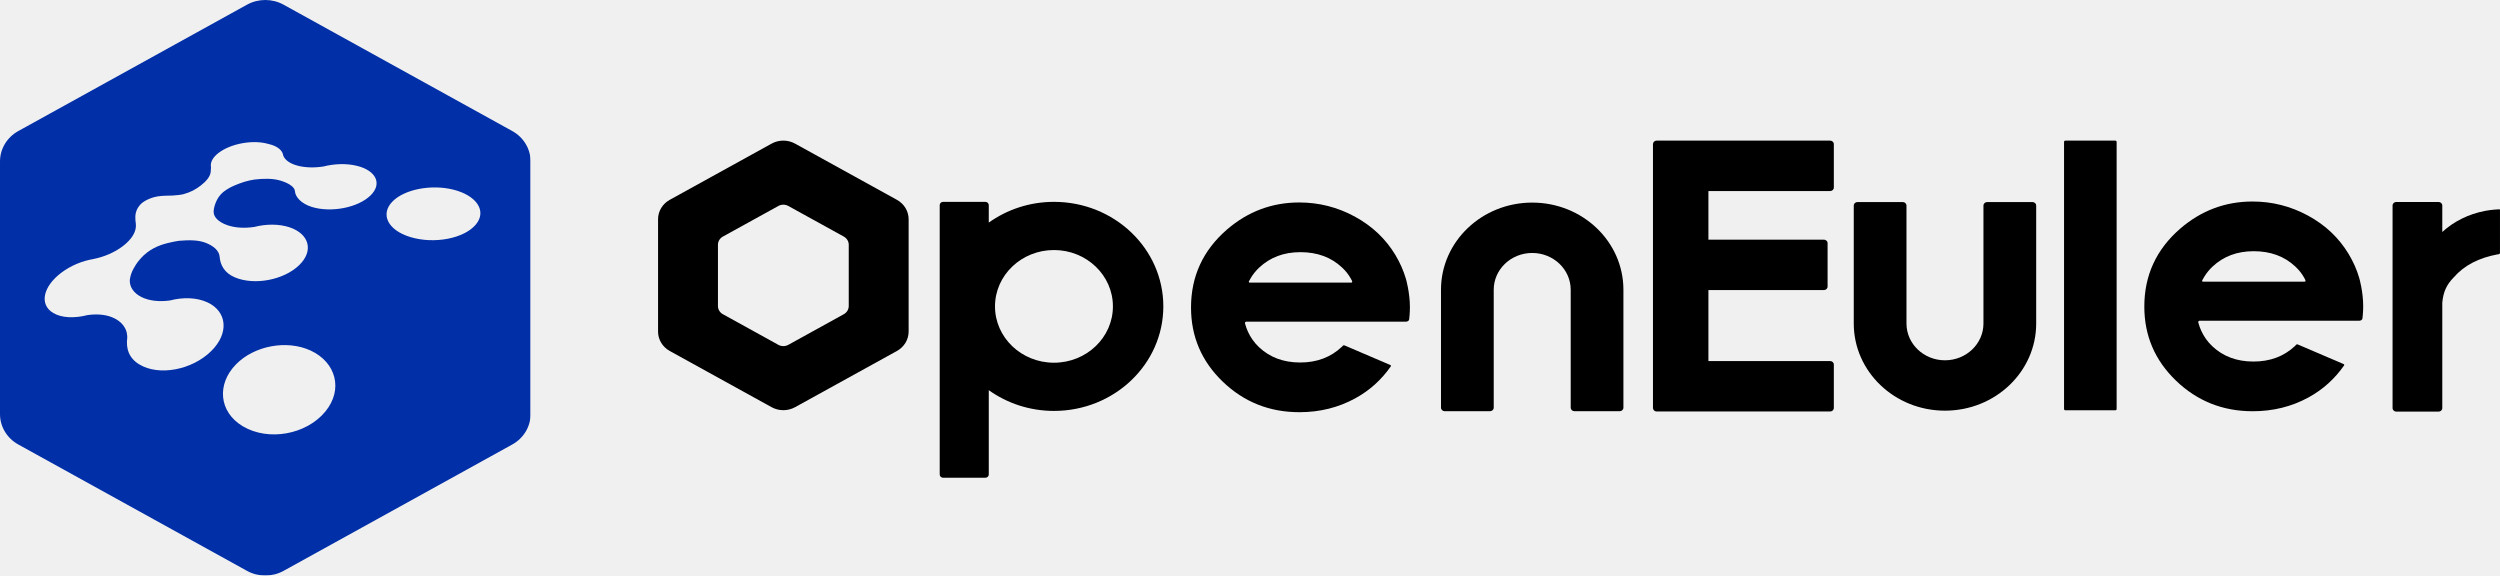
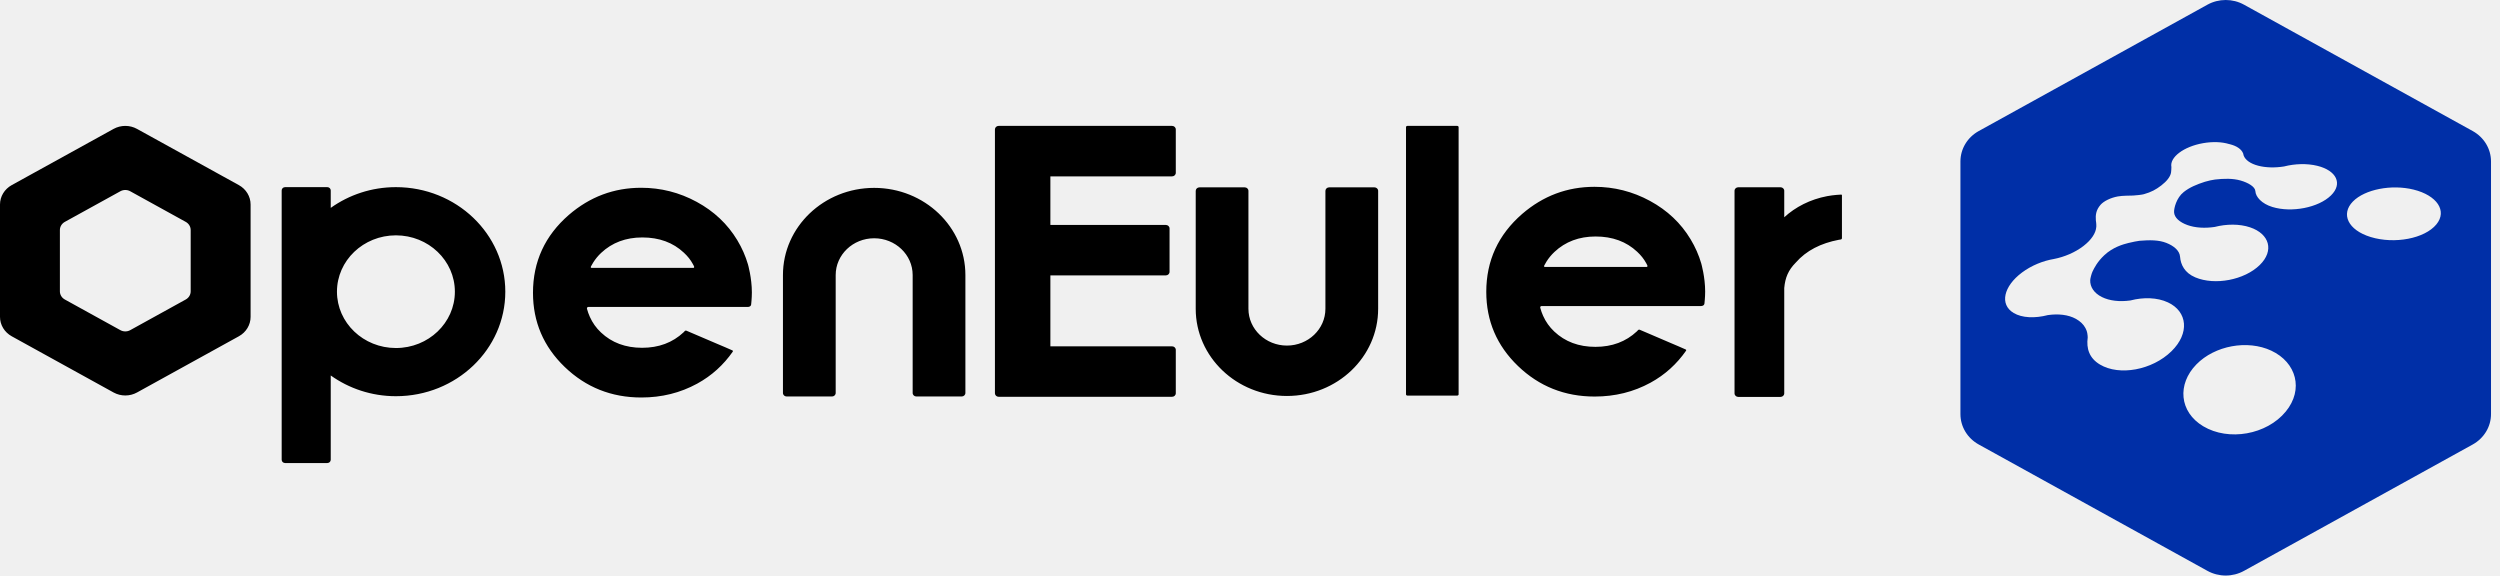
- <svg xmlns="http://www.w3.org/2000/svg" xmlns:xlink="http://www.w3.org/1999/xlink" width="139px" height="32px" viewBox="0 0 139 32" version="1.1">
+ <svg xmlns="http://www.w3.org/2000/svg" width="139" height="32" viewBox="0 0 139 32" fill="none">
+   <g clip-path="url(#clip0_2879_2382)">
+     <path d="M18.198 10.405C18.303 10.405 18.389 10.487 18.389 10.587V11.558C19.401 10.837 20.653 10.405 22.013 10.405C25.372 10.405 28.095 13.008 28.095 16.218C28.095 19.427 25.372 22.029 22.013 22.029C20.653 22.029 19.401 21.597 18.389 20.876V25.564C18.389 25.664 18.303 25.745 18.198 25.745H15.851C15.746 25.745 15.661 25.664 15.661 25.564V10.587C15.661 10.487 15.746 10.405 15.851 10.405H18.198ZM35.649 10.44C36.744 10.44 37.773 10.701 38.737 11.224C39.701 11.747 40.453 12.458 40.993 13.354C41.253 13.786 41.451 14.234 41.586 14.698C41.586 14.698 41.804 15.45 41.804 16.26C41.803 16.596 41.764 16.926 41.764 16.93C41.746 17.07 41.577 17.067 41.574 17.067H32.701C32.675 17.068 32.653 17.089 32.643 17.105C32.633 17.121 32.629 17.143 32.637 17.173C32.678 17.328 32.732 17.476 32.796 17.618C32.941 17.942 33.145 18.232 33.413 18.484C34.015 19.053 34.778 19.337 35.702 19.337C36.626 19.337 37.395 19.05 38.009 18.475C38.032 18.453 38.052 18.43 38.072 18.407C38.123 18.351 38.183 18.394 38.23 18.414C38.273 18.433 38.316 18.45 38.56 18.555C39.006 18.745 39.451 18.935 39.895 19.126C40.171 19.244 40.45 19.358 40.722 19.482C40.759 19.5 40.754 19.535 40.743 19.55C40.228 20.288 39.574 20.887 38.765 21.33C37.826 21.843 36.791 22.101 35.66 22.101C33.996 22.101 32.575 21.535 31.398 20.403C30.222 19.272 29.634 17.897 29.634 16.28C29.634 14.547 30.299 13.102 31.629 11.947C32.795 10.942 34.135 10.44 35.649 10.44ZM98.999 10.412C99.112 10.412 99.204 10.5 99.204 10.608V12.08C99.826 11.509 100.643 11.086 101.594 10.905C101.953 10.837 102.339 10.821 102.349 10.82C102.405 10.817 102.412 10.835 102.412 10.87V13.237C102.412 13.29 102.374 13.316 102.329 13.319C102.328 13.319 102.284 13.324 102.24 13.332C101.247 13.521 100.43 13.928 99.843 14.602C99.43 15.02 99.257 15.433 99.204 16.012V21.872C99.204 21.98 99.112 22.068 98.999 22.068H96.645C96.533 22.068 96.44 21.98 96.44 21.872V10.608C96.44 10.5 96.533 10.412 96.645 10.412H98.999ZM65.169 7C65.282 7 65.374 7.088 65.374 7.196V9.609C65.374 9.717 65.282 9.806 65.169 9.806H58.401V12.507H64.822C64.935 12.507 65.027 12.594 65.027 12.702V15.115C65.027 15.223 64.936 15.312 64.822 15.312H58.401V19.256H65.169C65.282 19.256 65.374 19.344 65.374 19.452V21.865C65.374 21.974 65.282 22.061 65.169 22.061H55.523C55.409 22.061 55.318 21.973 55.318 21.865V7.196C55.318 7.088 55.409 7 55.523 7H65.169ZM88.652 10.387C89.747 10.387 90.776 10.648 91.74 11.171C92.704 11.694 93.456 12.405 93.996 13.302C94.256 13.733 94.454 14.182 94.589 14.646C94.594 14.666 94.807 15.408 94.807 16.207C94.807 16.538 94.768 16.864 94.767 16.877C94.749 17.018 94.58 17.016 94.577 17.016H85.704C85.677 17.016 85.656 17.036 85.645 17.053C85.636 17.068 85.632 17.09 85.64 17.12C85.681 17.275 85.735 17.423 85.799 17.565C85.944 17.889 86.148 18.179 86.416 18.432C87.018 19 87.781 19.285 88.705 19.285C89.629 19.285 90.398 18.998 91.012 18.423C91.035 18.401 91.055 18.377 91.075 18.355C91.126 18.298 91.186 18.341 91.232 18.361C91.276 18.38 91.319 18.398 91.564 18.502C92.009 18.692 92.454 18.883 92.898 19.074C93.174 19.193 93.452 19.306 93.725 19.431C93.762 19.448 93.757 19.483 93.746 19.498C93.231 20.236 92.577 20.836 91.768 21.278C90.829 21.791 89.794 22.048 88.663 22.048C86.999 22.048 85.578 21.482 84.401 20.351C83.225 19.219 82.637 17.845 82.637 16.227C82.637 14.495 83.302 13.05 84.632 11.895C85.798 10.889 87.138 10.387 88.652 10.387ZM48.603 10.446C51.404 10.446 53.676 12.616 53.676 15.293V21.85C53.675 21.957 53.584 22.045 53.471 22.045H50.949C50.836 22.045 50.744 21.958 50.744 21.85V15.293C50.744 14.163 49.785 13.248 48.603 13.248C47.422 13.248 46.464 14.164 46.464 15.293V21.85C46.464 21.958 46.372 22.045 46.259 22.045H43.737C43.624 22.045 43.532 21.958 43.532 21.85V15.293C43.532 12.616 45.803 10.447 48.603 10.446ZM69.209 10.417C69.322 10.417 69.413 10.505 69.413 10.612V17.169C69.413 18.299 70.372 19.214 71.554 19.214C72.736 19.214 73.693 18.298 73.693 17.169V10.612C73.694 10.505 73.785 10.417 73.898 10.417H76.42C76.533 10.417 76.625 10.504 76.625 10.612V17.169C76.625 19.846 74.355 22.016 71.554 22.016C68.753 22.016 66.482 19.846 66.482 17.169V10.612C66.483 10.504 66.574 10.417 66.688 10.417H69.209ZM81.024 7C81.065 7 81.099 7.032 81.099 7.071V21.924C81.099 21.963 81.065 21.994 81.024 21.994H78.248C78.207 21.994 78.174 21.963 78.174 21.924V7.071C78.174 7.032 78.207 7 78.248 7H81.024ZM6.315 7.167C6.719 6.945 7.215 6.944 7.618 7.167L13.281 10.292C13.684 10.514 13.933 10.925 13.933 11.37V17.619C13.933 18.064 13.684 18.475 13.281 18.697L7.618 21.822C7.215 22.044 6.719 22.044 6.315 21.822L0.652 18.697C0.249 18.475 0 18.064 0 17.619V11.37C0 10.925 0.249 10.514 0.652 10.292L6.315 7.167ZM22.013 13.085C20.203 13.085 18.735 14.488 18.735 16.218C18.736 17.948 20.203 19.349 22.013 19.35C23.823 19.35 25.291 17.948 25.291 16.218C25.291 14.488 23.823 13.085 22.013 13.085ZM7.241 10.634C7.072 10.54 6.862 10.54 6.692 10.634L3.604 12.337C3.435 12.431 3.33 12.604 3.33 12.791V16.198C3.33 16.386 3.434 16.558 3.604 16.652L6.692 18.356C6.862 18.45 7.072 18.45 7.241 18.356L10.328 16.652C10.498 16.559 10.602 16.386 10.602 16.198V12.791C10.602 12.604 10.498 12.431 10.328 12.337L7.241 10.634ZM35.713 13.202C34.796 13.202 34.033 13.489 33.424 14.06C33.25 14.223 33.105 14.402 32.984 14.593C32.938 14.666 32.895 14.741 32.855 14.817C32.818 14.892 32.893 14.895 32.898 14.895H38.55C38.553 14.895 38.617 14.893 38.59 14.81C38.58 14.779 38.543 14.716 38.527 14.688C38.392 14.441 38.239 14.251 38.024 14.05C37.422 13.485 36.651 13.202 35.713 13.202ZM88.716 13.149C87.799 13.149 87.036 13.436 86.427 14.008C86.253 14.171 86.108 14.349 85.987 14.54C85.941 14.613 85.898 14.689 85.858 14.766C85.821 14.84 85.894 14.843 85.9 14.843H91.553C91.556 14.843 91.62 14.84 91.593 14.757C91.583 14.726 91.546 14.663 91.53 14.635C91.395 14.389 91.242 14.2 91.027 13.998C90.425 13.433 89.654 13.149 88.716 13.149Z" fill="black" />
+     <path fill-rule="evenodd" clip-rule="evenodd" d="M135.462 12.477C134.812 13.265 133.14 13.585 131.811 13.179C130.544 12.791 130.136 11.903 130.822 11.203C131.484 10.528 132.964 10.237 134.197 10.542C135.486 10.86 136.086 11.72 135.462 12.477ZM129.601 10.867C128.908 11.545 127.419 11.837 126.344 11.508C125.746 11.325 125.416 10.945 125.398 10.627C125.385 10.382 124.999 10.157 124.574 10.036C124.146 9.913 123.651 9.925 123.155 9.982C123.029 9.997 122.764 10.052 122.594 10.106C122.138 10.252 121.743 10.416 121.414 10.678C121.005 11.003 120.869 11.582 120.878 11.796C120.891 12.098 121.182 12.355 121.624 12.514C122.058 12.671 122.599 12.699 123.137 12.618C123.794 12.449 124.514 12.441 125.105 12.64C126.186 13.005 126.459 13.937 125.641 14.736C124.789 15.568 123.15 15.881 122.06 15.422C121.456 15.168 121.244 14.704 121.212 14.275C121.186 13.94 120.873 13.671 120.446 13.504C120.016 13.336 119.515 13.342 118.953 13.388C118.879 13.394 118.546 13.458 118.34 13.51C118.059 13.581 117.481 13.736 116.996 14.193C116.612 14.554 116.441 14.895 116.343 15.1C116.287 15.218 116.219 15.485 116.216 15.576C116.203 15.954 116.427 16.295 116.863 16.514C117.293 16.73 117.861 16.788 118.448 16.706C119.179 16.516 119.945 16.536 120.538 16.813C121.628 17.322 121.755 18.532 120.732 19.531C119.661 20.578 117.836 20.913 116.757 20.268C116.165 19.915 115.993 19.382 116.077 18.761L116.076 18.758C116.076 18.755 116.074 18.609 116.054 18.532C116.054 18.532 116.038 18.409 115.956 18.251C115.847 18.04 115.665 17.864 115.419 17.728C114.998 17.495 114.442 17.436 113.862 17.519C113.136 17.707 112.425 17.68 111.958 17.401C111.162 16.925 111.4 15.916 112.422 15.153C112.949 14.76 113.591 14.501 114.197 14.4L114.2 14.399C114.777 14.287 115.372 14.037 115.837 13.68C116.294 13.329 116.532 12.947 116.553 12.617L116.555 12.615C116.557 12.608 116.562 12.438 116.53 12.257C116.51 11.972 116.525 11.69 116.795 11.382C116.969 11.186 117.344 10.995 117.755 10.921C118.037 10.871 118.399 10.882 118.604 10.872C118.781 10.863 119.091 10.828 119.2 10.797C119.615 10.678 119.862 10.545 120.169 10.31C120.482 10.069 120.677 9.816 120.711 9.586C120.718 9.537 120.735 9.312 120.73 9.285C120.625 8.745 121.411 8.152 122.486 7.961C123.031 7.865 123.544 7.89 123.933 8.008C123.946 8.011 123.96 8.013 123.974 8.017C124.367 8.114 124.617 8.295 124.712 8.516L124.716 8.517C124.717 8.523 124.718 8.528 124.718 8.533C124.734 8.573 124.745 8.614 124.751 8.657C124.844 8.894 125.114 9.097 125.553 9.213C125.984 9.326 126.497 9.335 126.993 9.255C127.592 9.102 128.268 9.077 128.848 9.221C129.906 9.482 130.27 10.214 129.601 10.867ZM127.09 22.881C126.031 24.172 123.914 24.545 122.498 23.699C121.164 22.901 121.046 21.359 122.118 20.262C123.141 19.214 124.959 18.878 126.282 19.496C127.681 20.149 128.096 21.655 127.09 22.881ZM137.482 7.286L124.768 0.261C124.138 -0.087 123.362 -0.087 122.732 0.261L110.018 7.286C109.388 7.635 109 8.278 109 8.975V23.025C109 23.722 109.388 24.365 110.018 24.714L122.732 31.739C123.362 32.087 124.138 32.087 124.768 31.739L137.482 24.714C138.112 24.365 138.5 23.722 138.5 23.025V8.975C138.5 8.278 138.112 7.635 137.482 7.286Z" fill="#002FA7" />
+   </g>
  <defs>
-     <polygon id="path-1" points="0 0 29.5 0 29.5 32 0 32" />
+     <clipPath id="clip0_2879_2382">
+       <rect width="139" height="32" fill="white" />
+     </clipPath>
  </defs>
-   <g id="页面-1" stroke="none" stroke-width="1" fill="none" fill-rule="evenodd">
-     <g id="logo-light版本" transform="translate(-252, -24)">
-       <g id="编组" transform="translate(252, 24)">
-         <path d="M58.6,20.167 C56.79,20.167 55.322,18.765 55.322,17.035 C55.322,15.305 56.79,13.902 58.6,13.902 C60.41,13.902 61.878,15.305 61.878,17.035 C61.878,18.765 60.41,20.167 58.6,20.167 M58.6,11.223 C57.24,11.223 55.988,11.655 54.976,12.376 L54.976,11.404 C54.976,11.304 54.89,11.223 54.785,11.223 L52.438,11.223 C52.333,11.223 52.248,11.304 52.248,11.404 L52.248,26.381 C52.248,26.481 52.333,26.563 52.438,26.563 L54.785,26.563 C54.89,26.563 54.976,26.481 54.976,26.381 L54.976,21.694 C55.988,22.415 57.24,22.847 58.6,22.847 C61.959,22.847 64.681,20.245 64.681,17.035 C64.681,13.825 61.959,11.223 58.6,11.223" id="Fill-1" fill="#000000" />
-         <path d="M70.011,14.878 C70.62,14.306 71.384,14.02 72.3,14.02 C73.239,14.02 74.009,14.302 74.612,14.868 C74.826,15.069 74.979,15.259 75.114,15.505 C75.13,15.533 75.167,15.597 75.177,15.627 C75.204,15.713 75.137,15.713 75.137,15.713 L69.485,15.713 C69.485,15.713 69.403,15.713 69.442,15.635 C69.481,15.558 69.525,15.483 69.572,15.41 C69.693,15.219 69.837,15.041 70.011,14.878 M74.659,19.225 C74.639,19.247 74.619,19.271 74.596,19.292 C73.982,19.867 73.214,20.155 72.29,20.155 C71.366,20.155 70.602,19.871 70,19.302 C69.732,19.049 69.529,18.759 69.383,18.436 C69.319,18.294 69.266,18.145 69.224,17.99 C69.216,17.96 69.22,17.938 69.23,17.923 C69.24,17.906 69.262,17.886 69.289,17.885 C69.307,17.885 69.391,17.885 69.391,17.885 L71.68,17.885 L75.41,17.885 C76.072,17.885 77.499,17.885 78.161,17.885 C78.165,17.885 78.333,17.888 78.351,17.747 C78.351,17.747 78.391,17.415 78.391,17.077 C78.391,16.268 78.173,15.516 78.173,15.516 C78.038,15.052 77.84,14.604 77.58,14.172 C77.04,13.275 76.288,12.565 75.325,12.041 C74.361,11.518 73.331,11.257 72.237,11.257 C70.722,11.257 69.382,11.76 68.216,12.765 C66.886,13.92 66.221,15.365 66.221,17.098 C66.221,18.715 66.809,20.089 67.986,21.221 C69.163,22.352 70.583,22.918 72.247,22.918 C73.378,22.918 74.413,22.661 75.351,22.148 C76.161,21.706 76.815,21.106 77.33,20.368 C77.341,20.353 77.346,20.317 77.309,20.3 C77.037,20.175 76.758,20.063 76.482,19.944 C76.038,19.753 75.593,19.562 75.148,19.372 C74.903,19.268 74.861,19.25 74.817,19.231 C74.77,19.211 74.71,19.168 74.659,19.225" id="Fill-3" fill="#000000" />
-         <path d="M85.191,11.264 C82.39,11.264 80.119,13.434 80.119,16.111 L80.119,19.154 L80.119,21.353 L80.119,22.667 C80.119,22.775 80.211,22.863 80.324,22.863 L82.846,22.863 C82.959,22.863 83.051,22.775 83.051,22.667 L83.051,21.353 L83.051,20.5 L83.051,19.154 L83.051,16.111 C83.051,14.981 84.009,14.065 85.191,14.065 C86.373,14.065 87.331,14.981 87.331,16.111 L87.331,19.154 L87.331,20.5 L87.331,21.353 L87.331,22.667 C87.331,22.775 87.423,22.863 87.536,22.863 L90.057,22.863 C90.171,22.863 90.262,22.775 90.262,22.667 L90.262,21.353 L90.262,19.154 L90.262,16.111 C90.262,13.434 87.992,11.264 85.191,11.264" id="Fill-5" fill="#000000" />
-         <path d="M101.756,10.623 C101.869,10.623 101.961,10.535 101.961,10.427 L101.961,8.014 C101.961,7.906 101.869,7.818 101.756,7.818 L94.783,7.818 L92.11,7.818 C91.996,7.818 91.905,7.906 91.905,8.014 L91.905,10.427 L91.905,13.52 L91.905,15.933 L91.905,20.27 L91.905,22.683 C91.905,22.791 91.996,22.879 92.11,22.879 L94.783,22.879 L101.756,22.879 C101.869,22.879 101.961,22.791 101.961,22.683 L101.961,20.27 C101.961,20.161 101.869,20.074 101.756,20.074 L94.988,20.074 L94.988,16.129 L101.409,16.129 C101.522,16.129 101.614,16.042 101.614,15.933 L101.614,13.52 C101.614,13.412 101.522,13.324 101.409,13.324 L94.988,13.324 L94.988,10.623 L101.756,10.623 Z" id="Fill-7" fill="#000000" />
-         <path d="M108.14,22.833 C105.34,22.833 103.069,20.663 103.069,17.987 L103.069,14.943 L103.069,12.744 L103.069,11.43 C103.069,11.322 103.161,11.234 103.274,11.234 L105.795,11.234 C105.909,11.234 106,11.322 106,11.43 L106,12.744 L106,13.597 L106,14.943 L106,17.987 C106,19.116 106.959,20.032 108.14,20.032 C109.322,20.032 110.28,19.116 110.28,17.987 L110.28,14.943 L110.28,13.597 L110.28,12.744 L110.28,11.43 C110.28,11.322 110.372,11.234 110.486,11.234 L113.007,11.234 C113.12,11.234 113.212,11.322 113.212,11.43 L113.212,12.744 L113.212,14.943 L113.212,17.987 C113.212,20.663 110.942,22.833 108.14,22.833" id="Fill-9" fill="#000000" />
-         <path d="M117.611,22.812 L114.835,22.812 C114.794,22.812 114.761,22.78 114.761,22.741 L114.761,7.889 C114.761,7.85 114.794,7.818 114.835,7.818 L117.611,7.818 C117.652,7.818 117.685,7.85 117.685,7.889 L117.685,22.741 C117.685,22.78 117.652,22.812 117.611,22.812" id="Fill-11" fill="#000000" />
-         <path d="M138.181,11.723 C137.23,11.904 136.413,12.326 135.791,12.898 L135.791,11.426 C135.791,11.318 135.699,11.23 135.586,11.23 L133.232,11.23 C133.119,11.23 133.027,11.318 133.027,11.426 L133.027,22.69 C133.027,22.798 133.119,22.886 133.232,22.886 L135.586,22.886 C135.699,22.886 135.791,22.798 135.791,22.69 L135.791,16.829 C135.844,16.251 136.017,15.838 136.43,15.419 C137.017,14.745 137.834,14.339 138.827,14.15 C138.871,14.141 138.916,14.137 138.916,14.137 C138.961,14.133 138.999,14.108 138.999,14.055 C138.995,12.612 138.998,12.087 138.999,12.057 C139.001,11.987 138.999,11.745 138.999,11.687 C138.999,11.653 138.992,11.634 138.936,11.638 C138.936,11.638 138.544,11.654 138.181,11.723" id="Fill-13" fill="#000000" />
-         <path d="M123.014,14.825 C123.623,14.253 124.387,13.967 125.303,13.967 C126.242,13.967 127.012,14.25 127.615,14.815 C127.83,15.017 127.982,15.206 128.117,15.452 C128.133,15.481 128.17,15.545 128.18,15.575 C128.207,15.66 128.14,15.66 128.14,15.66 L122.488,15.66 C122.488,15.66 122.406,15.66 122.445,15.583 C122.485,15.506 122.528,15.431 122.575,15.358 C122.696,15.167 122.84,14.988 123.014,14.825 M127.662,19.172 C127.642,19.195 127.622,19.218 127.599,19.24 C126.985,19.815 126.217,20.102 125.293,20.102 C124.369,20.102 123.605,19.819 123.003,19.25 C122.735,18.997 122.532,18.707 122.386,18.383 C122.322,18.241 122.269,18.093 122.227,17.937 C122.219,17.907 122.223,17.886 122.233,17.87 C122.243,17.853 122.265,17.833 122.292,17.833 C122.31,17.833 122.394,17.833 122.394,17.833 L124.683,17.833 L128.413,17.833 C129.075,17.833 130.502,17.833 131.164,17.833 C131.168,17.833 131.336,17.836 131.354,17.695 C131.354,17.695 131.394,17.362 131.394,17.025 C131.394,16.215 131.176,15.464 131.176,15.464 C131.041,14.999 130.843,14.551 130.583,14.12 C130.043,13.223 129.291,12.513 128.328,11.989 C127.364,11.466 126.334,11.204 125.24,11.204 C123.725,11.204 122.385,11.707 121.219,12.713 C119.888,13.868 119.224,15.312 119.224,17.045 C119.224,18.662 119.812,20.037 120.989,21.168 C122.166,22.299 123.586,22.865 125.25,22.865 C126.381,22.865 127.416,22.609 128.354,22.096 C129.164,21.653 129.818,21.054 130.333,20.315 C130.344,20.3 130.349,20.265 130.312,20.248 C130.039,20.123 129.761,20.01 129.485,19.892 C129.041,19.7 128.596,19.51 128.151,19.32 C127.906,19.215 127.864,19.198 127.82,19.179 C127.773,19.159 127.713,19.116 127.662,19.172" id="Fill-15" fill="#000000" />
-         <path d="M47.19,17.016 C47.19,17.203 47.085,17.376 46.915,17.47 L43.828,19.174 C43.659,19.267 43.449,19.267 43.279,19.174 L40.192,17.47 C40.022,17.376 39.918,17.203 39.918,17.016 L39.918,13.609 C39.918,13.422 40.022,13.248 40.192,13.154 L43.279,11.451 C43.449,11.357 43.659,11.357 43.828,11.451 L46.915,13.154 C47.085,13.248 47.19,13.422 47.19,13.609 L47.19,17.016 Z M49.868,11.11 L44.205,7.985 C43.802,7.762 43.305,7.762 42.902,7.985 L37.239,11.11 C36.836,11.332 36.588,11.743 36.588,12.188 L36.588,18.437 C36.588,18.882 36.836,19.293 37.239,19.515 L42.902,22.64 C43.305,22.862 43.802,22.862 44.205,22.64 L49.868,19.515 C50.271,19.293 50.52,18.882 50.52,18.437 L50.52,12.188 C50.52,11.743 50.271,11.332 49.868,11.11 L49.868,11.11 Z" id="Fill-17" fill="#000000" />
-         <g>
-           <mask id="mask-2" fill="white">
-             <use xlink:href="#path-1" />
-           </mask>
-           <g id="Clip-20" />
-           <path d="M26.462,12.477 C25.812,13.265 24.14,13.585 22.811,13.179 C21.544,12.791 21.136,11.903 21.822,11.203 C22.484,10.528 23.964,10.237 25.197,10.542 C26.486,10.86 27.086,11.72 26.462,12.477 M20.601,10.867 C19.908,11.545 18.419,11.837 17.344,11.508 C16.746,11.325 16.416,10.945 16.398,10.627 C16.385,10.382 15.999,10.157 15.574,10.036 C15.146,9.913 14.651,9.925 14.155,9.982 C14.029,9.997 13.764,10.052 13.594,10.106 C13.138,10.252 12.743,10.416 12.414,10.677 C12.005,11.003 11.869,11.581 11.878,11.796 C11.891,12.098 12.182,12.355 12.624,12.514 C13.058,12.671 13.599,12.699 14.137,12.618 C14.794,12.449 15.514,12.442 16.105,12.64 C17.186,13.005 17.459,13.937 16.641,14.736 C15.789,15.568 14.15,15.881 13.06,15.422 C12.456,15.168 12.244,14.704 12.212,14.275 C12.186,13.94 11.873,13.672 11.446,13.504 C11.016,13.336 10.514,13.342 9.953,13.388 C9.879,13.394 9.546,13.458 9.34,13.51 C9.059,13.581 8.481,13.736 7.996,14.193 C7.612,14.554 7.441,14.895 7.343,15.1 C7.287,15.218 7.219,15.485 7.216,15.576 C7.203,15.954 7.427,16.295 7.863,16.514 C8.293,16.73 8.861,16.788 9.448,16.706 C10.179,16.516 10.945,16.536 11.538,16.813 C12.628,17.322 12.755,18.532 11.732,19.531 C10.661,20.578 8.836,20.913 7.757,20.268 C7.165,19.915 6.993,19.382 7.077,18.761 C7.077,18.76 7.076,18.759 7.076,18.758 C7.076,18.755 7.074,18.609 7.054,18.532 C7.054,18.532 7.038,18.409 6.956,18.251 C6.847,18.039 6.665,17.864 6.419,17.728 C5.998,17.495 5.442,17.436 4.862,17.519 C4.136,17.707 3.425,17.68 2.958,17.401 C2.162,16.925 2.4,15.916 3.422,15.153 C3.949,14.76 4.591,14.501 5.197,14.401 L5.2,14.399 C5.777,14.287 6.372,14.037 6.837,13.68 C7.294,13.329 7.532,12.947 7.553,12.617 L7.555,12.615 C7.557,12.608 7.562,12.438 7.53,12.257 C7.51,11.972 7.525,11.69 7.795,11.382 C7.969,11.186 8.344,10.995 8.755,10.921 C9.037,10.871 9.399,10.882 9.604,10.872 C9.781,10.863 10.091,10.828 10.2,10.797 C10.615,10.678 10.862,10.545 11.169,10.31 C11.482,10.069 11.677,9.816 11.711,9.586 C11.718,9.537 11.735,9.312 11.73,9.285 C11.625,8.745 12.411,8.152 13.486,7.961 C14.031,7.865 14.544,7.89 14.933,8.008 C14.946,8.011 14.96,8.013 14.973,8.017 C15.367,8.114 15.617,8.295 15.712,8.516 L15.716,8.517 C15.717,8.523 15.718,8.528 15.718,8.533 C15.734,8.573 15.745,8.614 15.751,8.657 C15.844,8.894 16.114,9.097 16.553,9.213 C16.984,9.326 17.497,9.335 17.993,9.255 C18.592,9.102 19.268,9.077 19.848,9.221 C20.906,9.482 21.27,10.214 20.601,10.867 M18.09,22.881 C17.031,24.172 14.914,24.545 13.498,23.699 C12.164,22.901 12.046,21.359 13.118,20.262 C14.141,19.214 15.959,18.878 17.282,19.496 C18.681,20.149 19.096,21.655 18.09,22.881 M28.482,7.286 L15.768,0.261 C15.138,-0.087 14.362,-0.087 13.732,0.261 L1.018,7.286 C0.388,7.635 -1.4801655e-05,8.278 -1.4801655e-05,8.975 L-1.4801655e-05,23.025 C-1.4801655e-05,23.722 0.388,24.365 1.018,24.714 L13.732,31.739 C14.362,32.087 15.138,32.087 15.768,31.739 L28.482,24.714 C29.112,24.365 29.5,23.722 29.5,23.025 L29.5,8.975 C29.5,8.278 29.112,7.635 28.482,7.286" id="Fill-19" fill="#002FA7" mask="url(#mask-2)" />
-         </g>
-       </g>
-     </g>
-   </g>
</svg>
